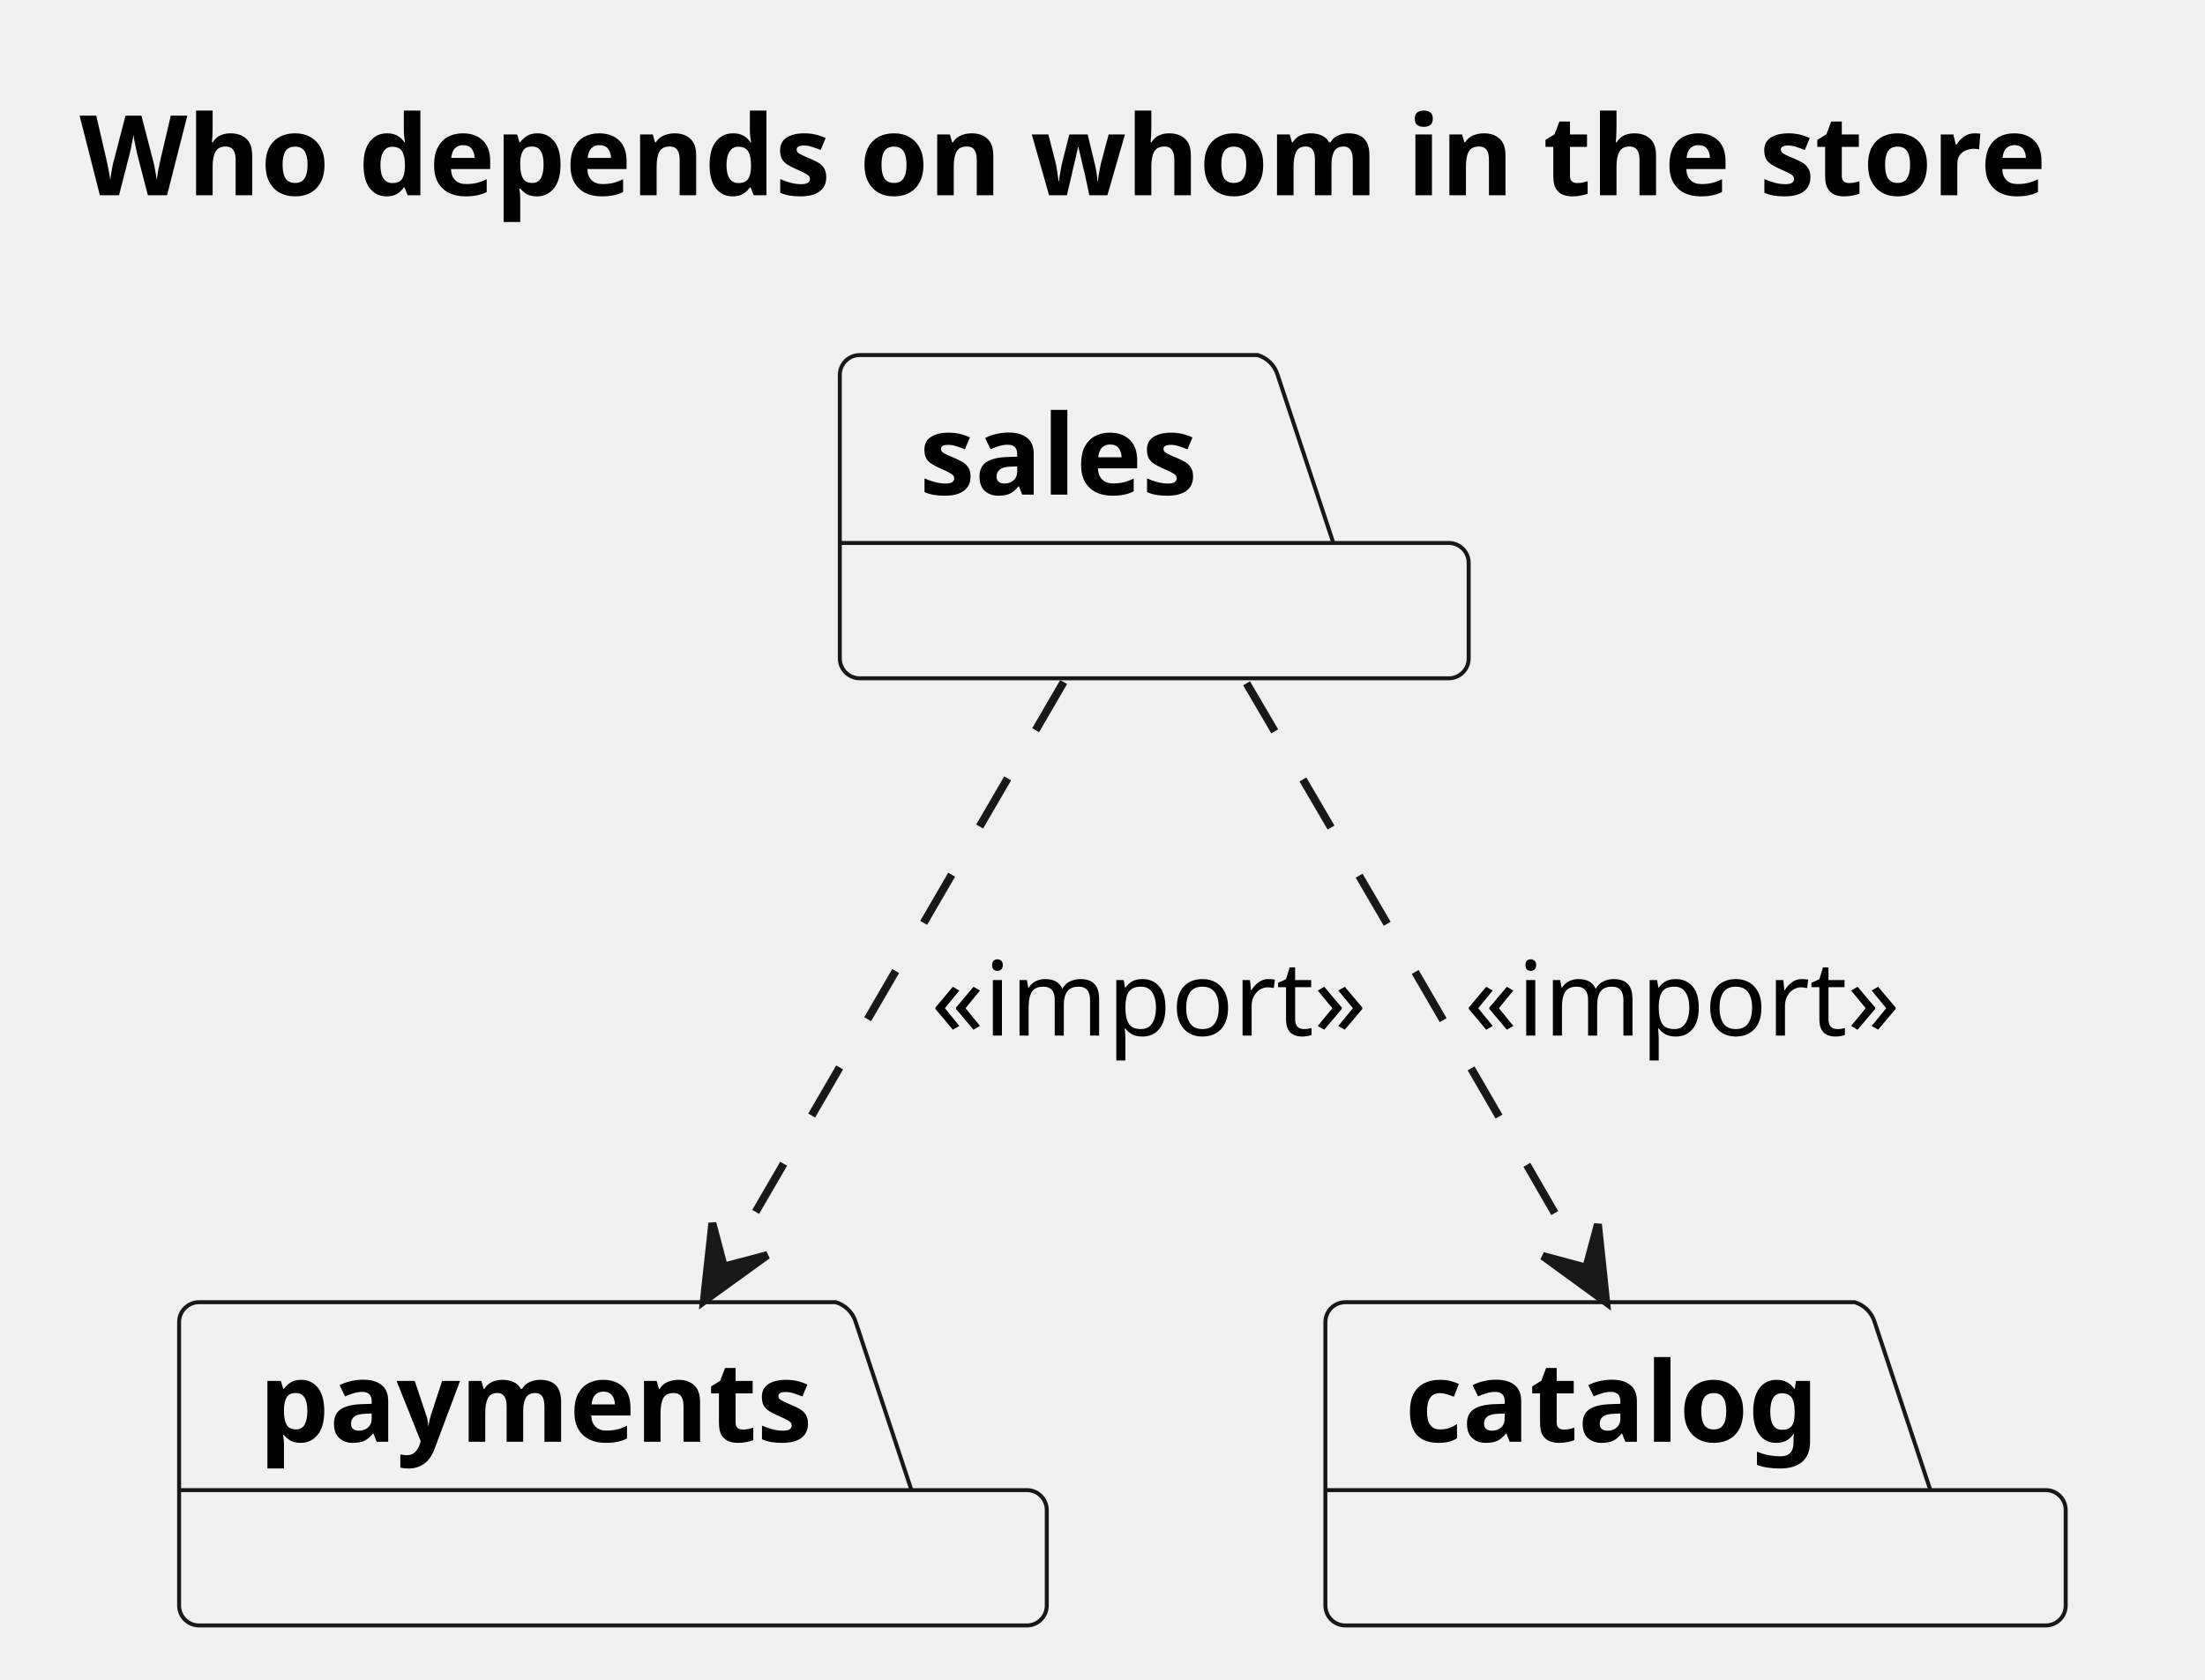
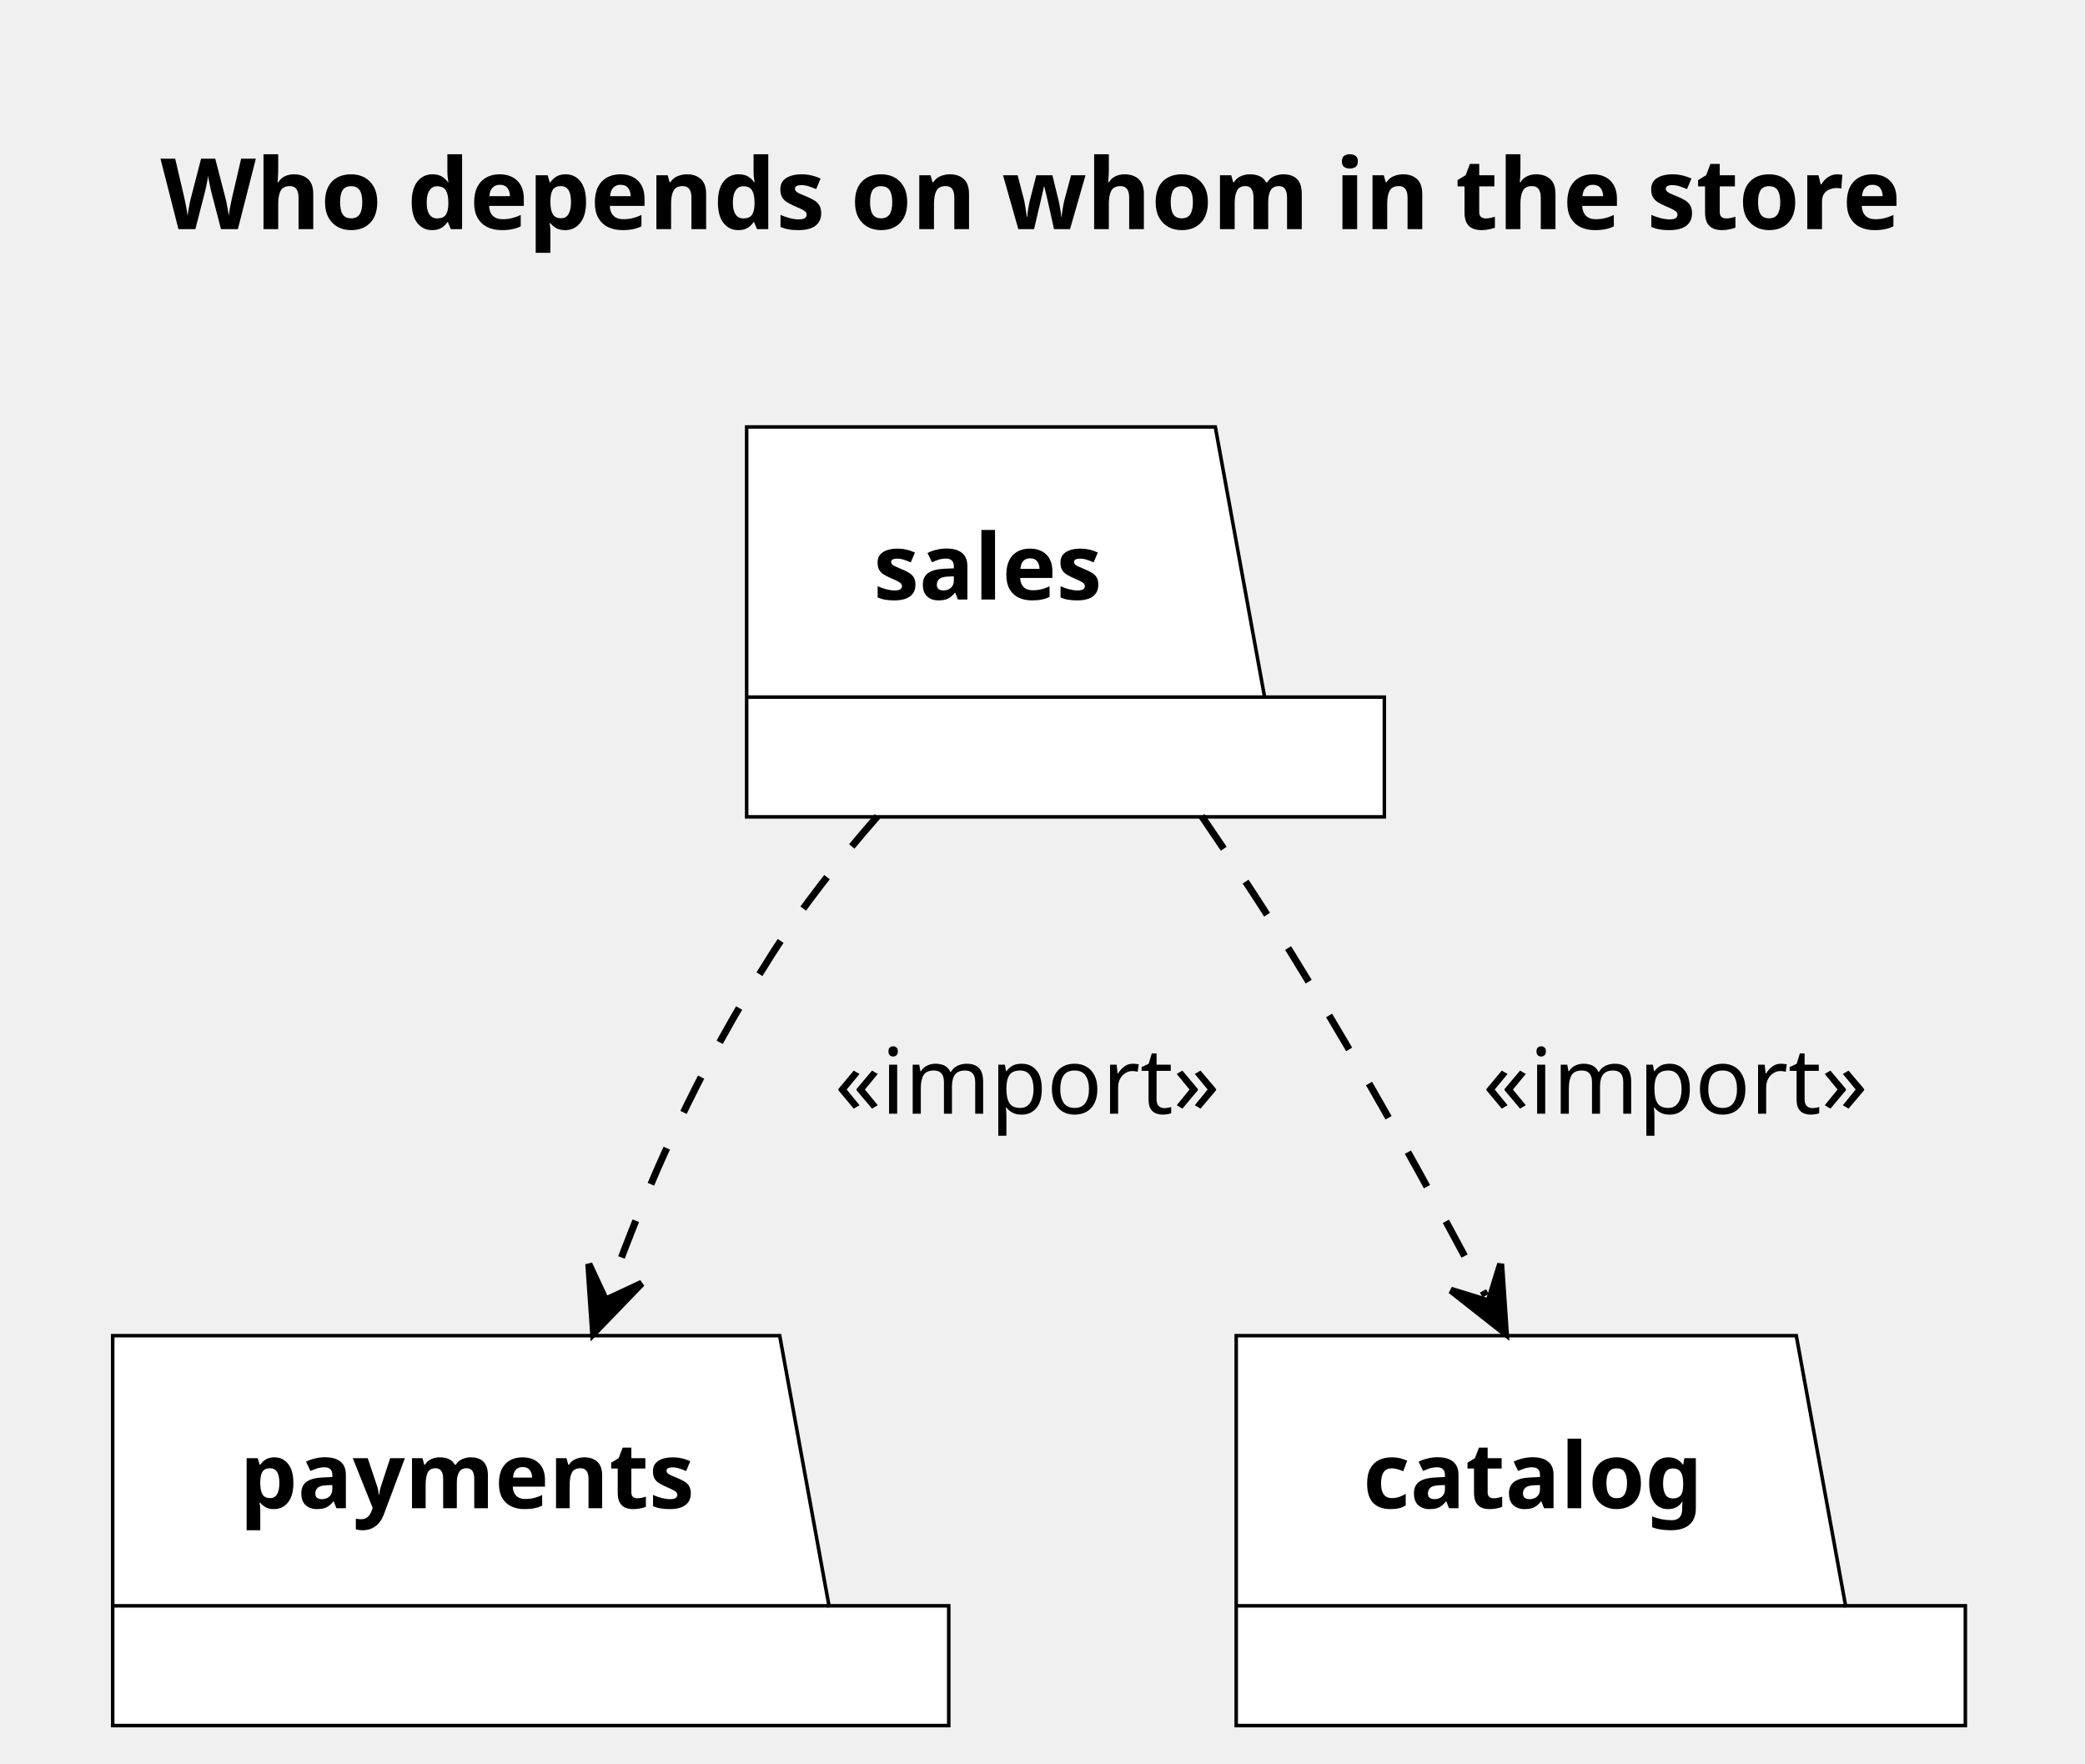
- <svg xmlns="http://www.w3.org/2000/svg" contentStyleType="text/css" height="211px" preserveAspectRatio="none" style="width:277px;height:211px;background:#FFFFFF;" version="1.1" viewBox="0 0 277 211" width="277px" zoomAndPan="magnify">
+ <svg xmlns="http://www.w3.org/2000/svg" contentStyleType="text/css" height="313.75px" preserveAspectRatio="none" style="width:370px;height:313px;background:#FFFFFF;" version="1.1" viewBox="0 0 370 313" width="370px" zoomAndPan="magnify">
  <defs />
  <g>
-     <text fill="#000000" font-family="sans-serif" font-size="14" font-weight="bold" lengthAdjust="spacing" textLength="249" x="10" y="24.533">Who depends on whom in the store</text>
+     <text fill="#000000" font-family="sans-serif" font-size="17.5" font-weight="bold" lengthAdjust="spacing" textLength="295.552" x="28.482" y="40.666">Who depends on whom in the store</text>
    <g id="elem_sales">
-       <path d="M108,44.609 L158,44.609 A3.75,3.75 0 0 1 160.5,47.109 L167.5,68.219 L182,68.219 A2.5,2.5 0 0 1 184.5,70.719 L184.5,82.719 A2.5,2.5 0 0 1 182,85.219 L108,85.219 A2.5,2.5 0 0 1 105.5,82.719 L105.5,47.109 A2.5,2.5 0 0 1 108,44.609 " fill="#F1F1F1" style="stroke:#181818;stroke-width:0.5;" />
-       <line style="stroke:#181818;stroke-width:0.5;" x1="105.5" x2="167.5" y1="68.219" y2="68.219" />
-       <text fill="#000000" font-family="sans-serif" font-size="14" font-weight="bold" lengthAdjust="spacing" textLength="37" x="115.5" y="62.143">sales</text>
+       <polygon fill="#FFFFFF" points="132.5,75.762,215.665,75.762,224.415,123.701,245.665,123.701,245.665,144.951,132.5,144.951,132.5,75.762" style="stroke:#000000;stroke-width:0.625;" />
+       <line style="stroke:#000000;stroke-width:0.625;" x1="132.5" x2="224.415" y1="123.701" y2="123.701" />
+       <text fill="#000000" font-family="sans-serif" font-size="16.25" font-weight="bold" lengthAdjust="spacing" textLength="40.665" x="155" y="106.381">sales</text>
    </g>
    <g id="elem_payments">
-       <path d="M25,163.609 L105,163.609 A3.75,3.75 0 0 1 107.5,166.109 L114.5,187.219 L129,187.219 A2.5,2.5 0 0 1 131.5,189.719 L131.5,201.719 A2.5,2.5 0 0 1 129,204.219 L25,204.219 A2.5,2.5 0 0 1 22.5,201.719 L22.5,166.109 A2.5,2.5 0 0 1 25,163.609 " fill="#F1F1F1" style="stroke:#181818;stroke-width:0.5;" />
-       <line style="stroke:#181818;stroke-width:0.5;" x1="22.5" x2="114.5" y1="187.219" y2="187.219" />
-       <text fill="#000000" font-family="sans-serif" font-size="14" font-weight="bold" lengthAdjust="spacing" textLength="67" x="32.5" y="181.143">payments</text>
+       <polygon fill="#FFFFFF" points="20,237.012,138.362,237.012,147.112,284.951,168.362,284.951,168.362,306.201,20,306.201,20,237.012" style="stroke:#000000;stroke-width:0.625;" />
+       <line style="stroke:#000000;stroke-width:0.625;" x1="20" x2="147.112" y1="284.951" y2="284.951" />
+       <text fill="#000000" font-family="sans-serif" font-size="16.25" font-weight="bold" lengthAdjust="spacing" textLength="75.862" x="42.5" y="267.631">payments</text>
    </g>
    <g id="elem_catalog">
-       <path d="M169,163.609 L233,163.609 A3.75,3.75 0 0 1 235.5,166.109 L242.5,187.219 L257,187.219 A2.5,2.5 0 0 1 259.5,189.719 L259.5,201.719 A2.5,2.5 0 0 1 257,204.219 L169,204.219 A2.5,2.5 0 0 1 166.5,201.719 L166.5,166.109 A2.5,2.5 0 0 1 169,163.609 " fill="#F1F1F1" style="stroke:#181818;stroke-width:0.5;" />
-       <line style="stroke:#181818;stroke-width:0.5;" x1="166.5" x2="242.5" y1="187.219" y2="187.219" />
-       <text fill="#000000" font-family="sans-serif" font-size="14" font-weight="bold" lengthAdjust="spacing" textLength="51" x="176.5" y="181.143">catalog</text>
+       <polygon fill="#FFFFFF" points="219.375,237.012,318.766,237.012,327.516,284.951,348.766,284.951,348.766,306.201,219.375,306.201,219.375,237.012" style="stroke:#000000;stroke-width:0.625;" />
+       <line style="stroke:#000000;stroke-width:0.625;" x1="219.375" x2="327.516" y1="284.951" y2="284.951" />
+       <text fill="#000000" font-family="sans-serif" font-size="16.25" font-weight="bold" lengthAdjust="spacing" textLength="56.891" x="241.875" y="267.631">catalog</text>
    </g>
    <g id="link_sales_payments">
-       <path d="M133.62,85.689 C121.07,107.289 104.006,136.652 91.436,158.272 " fill="none" id="sales-to-payments" style="stroke:#181818;stroke-width:1.0;stroke-dasharray:7.0,7.0;" />
-       <polygon fill="#181818" points="88.42,163.459,96.402,157.689,90.933,159.137,89.486,153.668,88.42,163.459" style="stroke:#181818;stroke-width:1.0;" />
-       <text fill="#000000" font-family="sans-serif" font-size="13" lengthAdjust="spacing" textLength="50" x="117" y="130.105">«import»</text>
+       <path d="M155.7,144.874 C148.95,152.587 142.275,161.024 136.875,169.512 C123.525,190.462 115.279,209.277 107.904,229.527 " fill="none" id="sales-to-payments" style="stroke:#000000;stroke-width:1.25;stroke-dasharray:7.0,7.0;" />
+       <polygon fill="#000000" points="105.338,236.574,113.885,227.714,107.476,230.702,104.489,224.292,105.338,236.574" style="stroke:#000000;stroke-width:1.25;" />
+       <text fill="#000000" font-family="sans-serif" font-size="16.25" lengthAdjust="spacing" textLength="63.223" x="148.125" y="197.631">«import»</text>
    </g>
    <g id="link_sales_catalog">
-       <path d="M156.6,85.849 C161.91,94.909 168.29,105.799 174,115.609 C183.39,131.749 190.992,144.912 198.772,158.402 " fill="none" id="sales-to-catalog" style="stroke:#181818;stroke-width:1.0;stroke-dasharray:7.0,7.0;" />
-       <polygon fill="#181818" points="201.77,163.599,200.739,153.805,199.272,159.268,193.809,157.801,201.77,163.599" style="stroke:#181818;stroke-width:1.0;" />
-       <text fill="#000000" font-family="sans-serif" font-size="13" lengthAdjust="spacing" textLength="50" x="184" y="130.105">«import»</text>
+       <path d="M213.238,144.812 C218.7,152.799 224.375,161.374 229.375,169.512 C242.838,191.387 253.187,210.129 263.637,229.929 " fill="none" id="sales-to-catalog" style="stroke:#000000;stroke-width:1.25;stroke-dasharray:7.0,7.0;" />
+       <polygon fill="#000000" points="267.137,236.562,266.308,224.279,264.22,231.034,257.464,228.946,267.137,236.562" style="stroke:#000000;stroke-width:1.25;" />
+       <text fill="#000000" font-family="sans-serif" font-size="16.25" lengthAdjust="spacing" textLength="63.223" x="263.125" y="197.631">«import»</text>
    </g>
  </g>
</svg>
